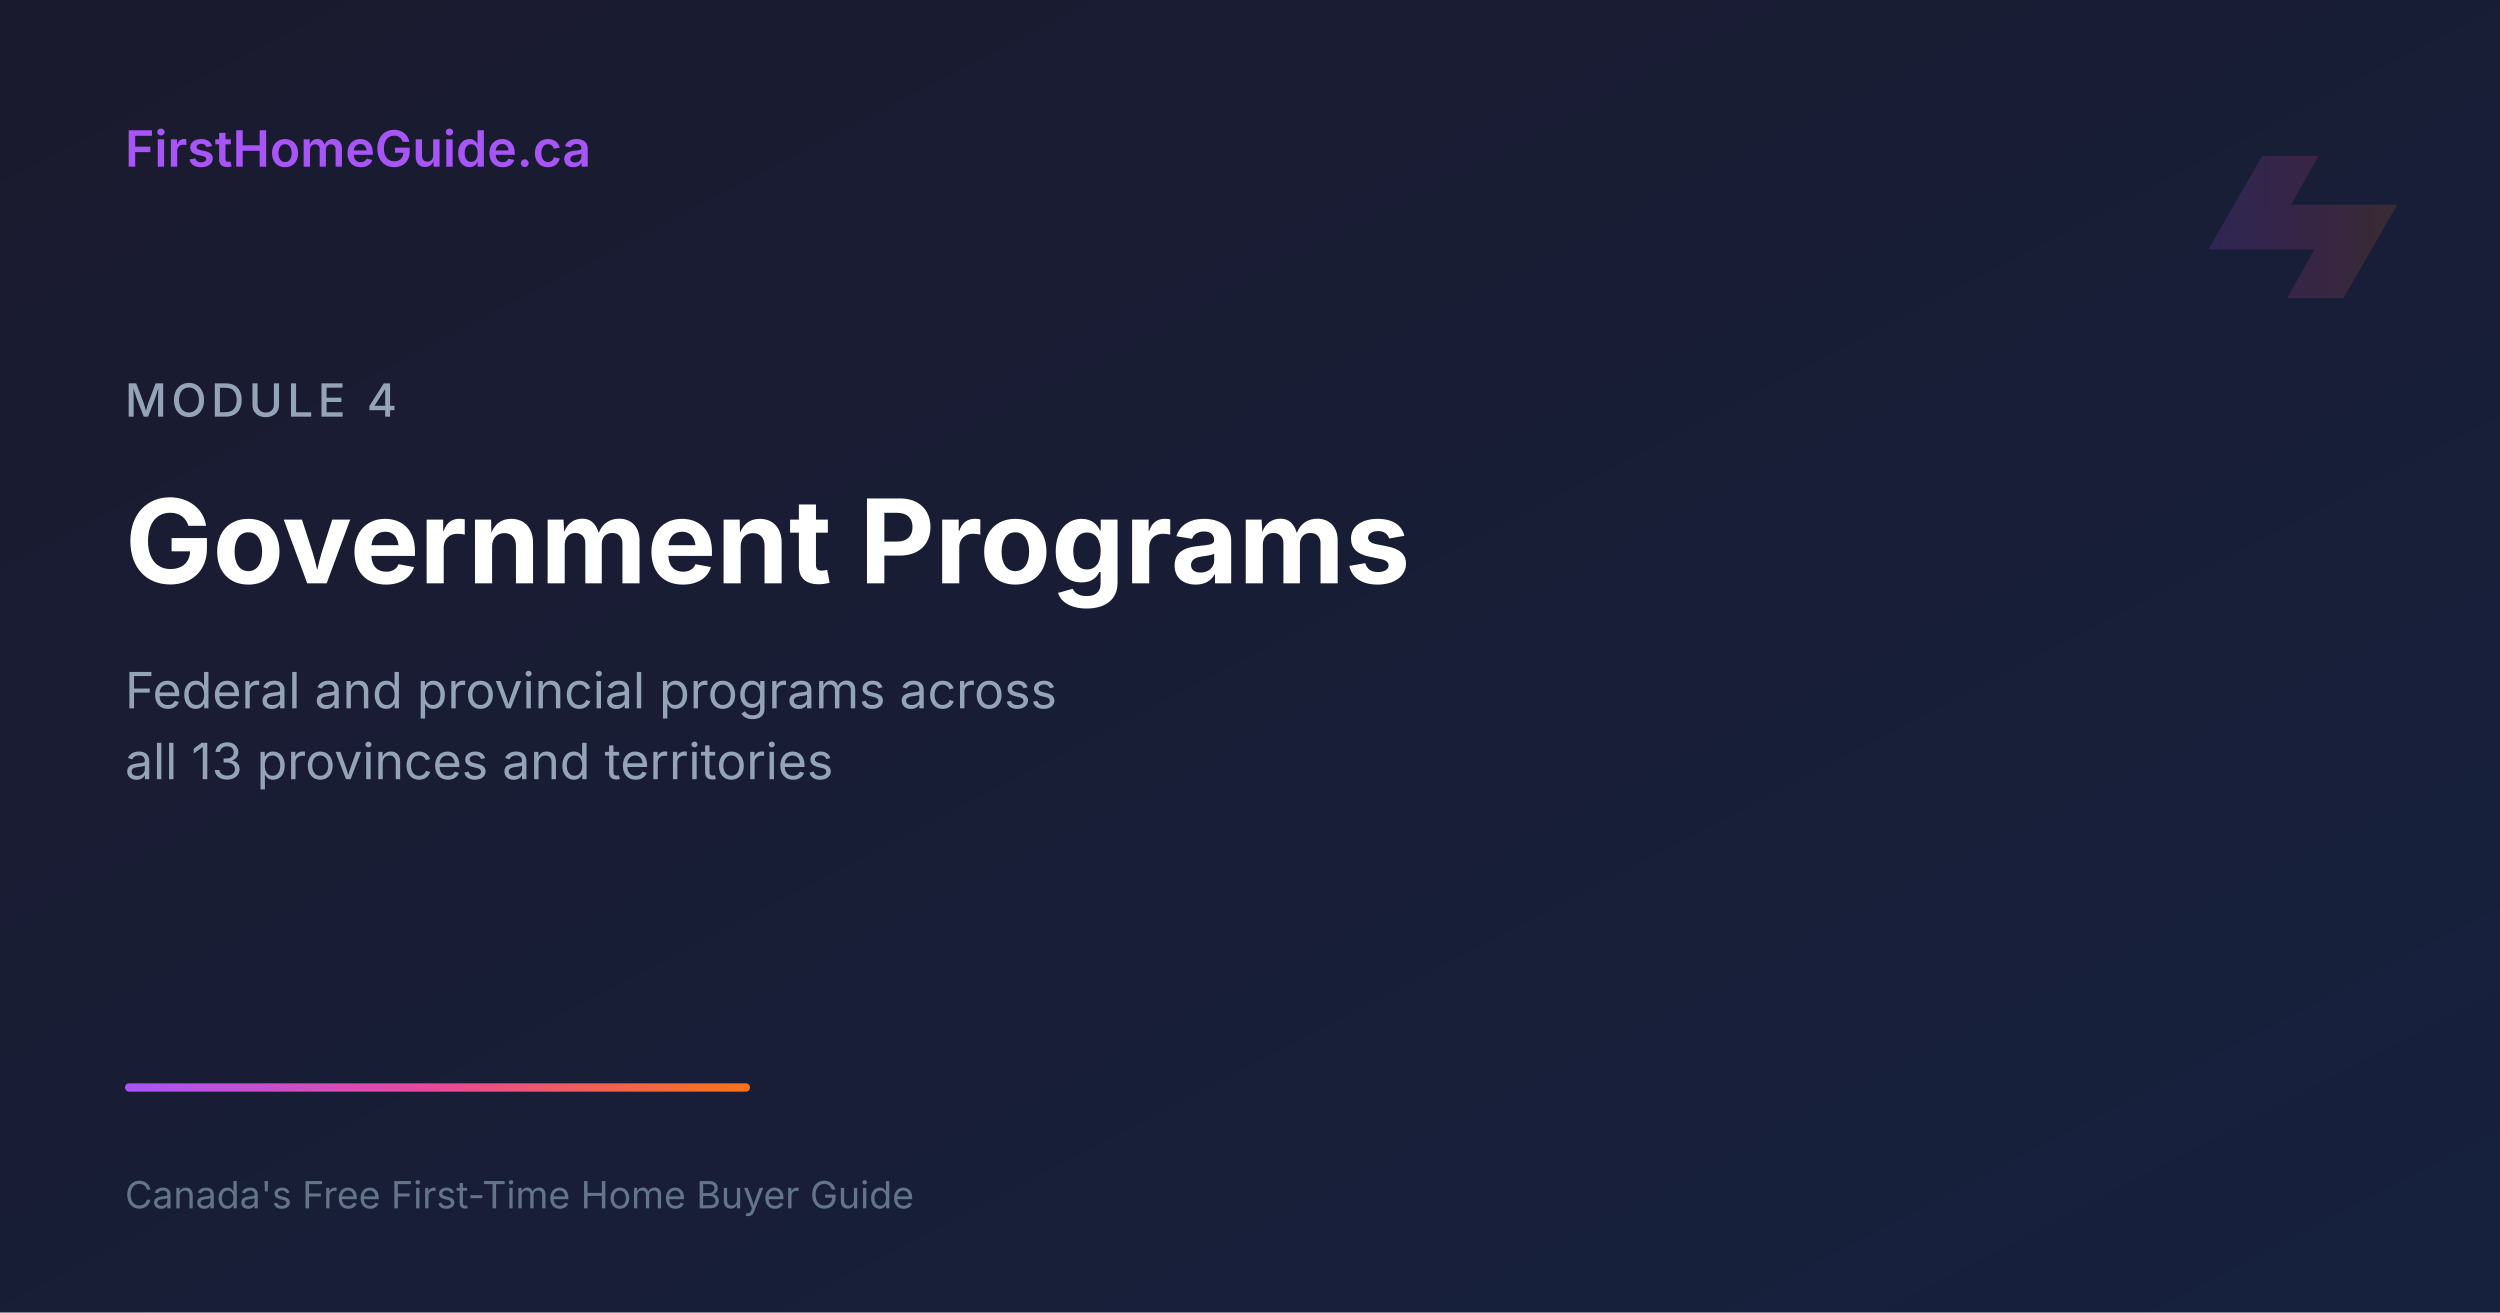
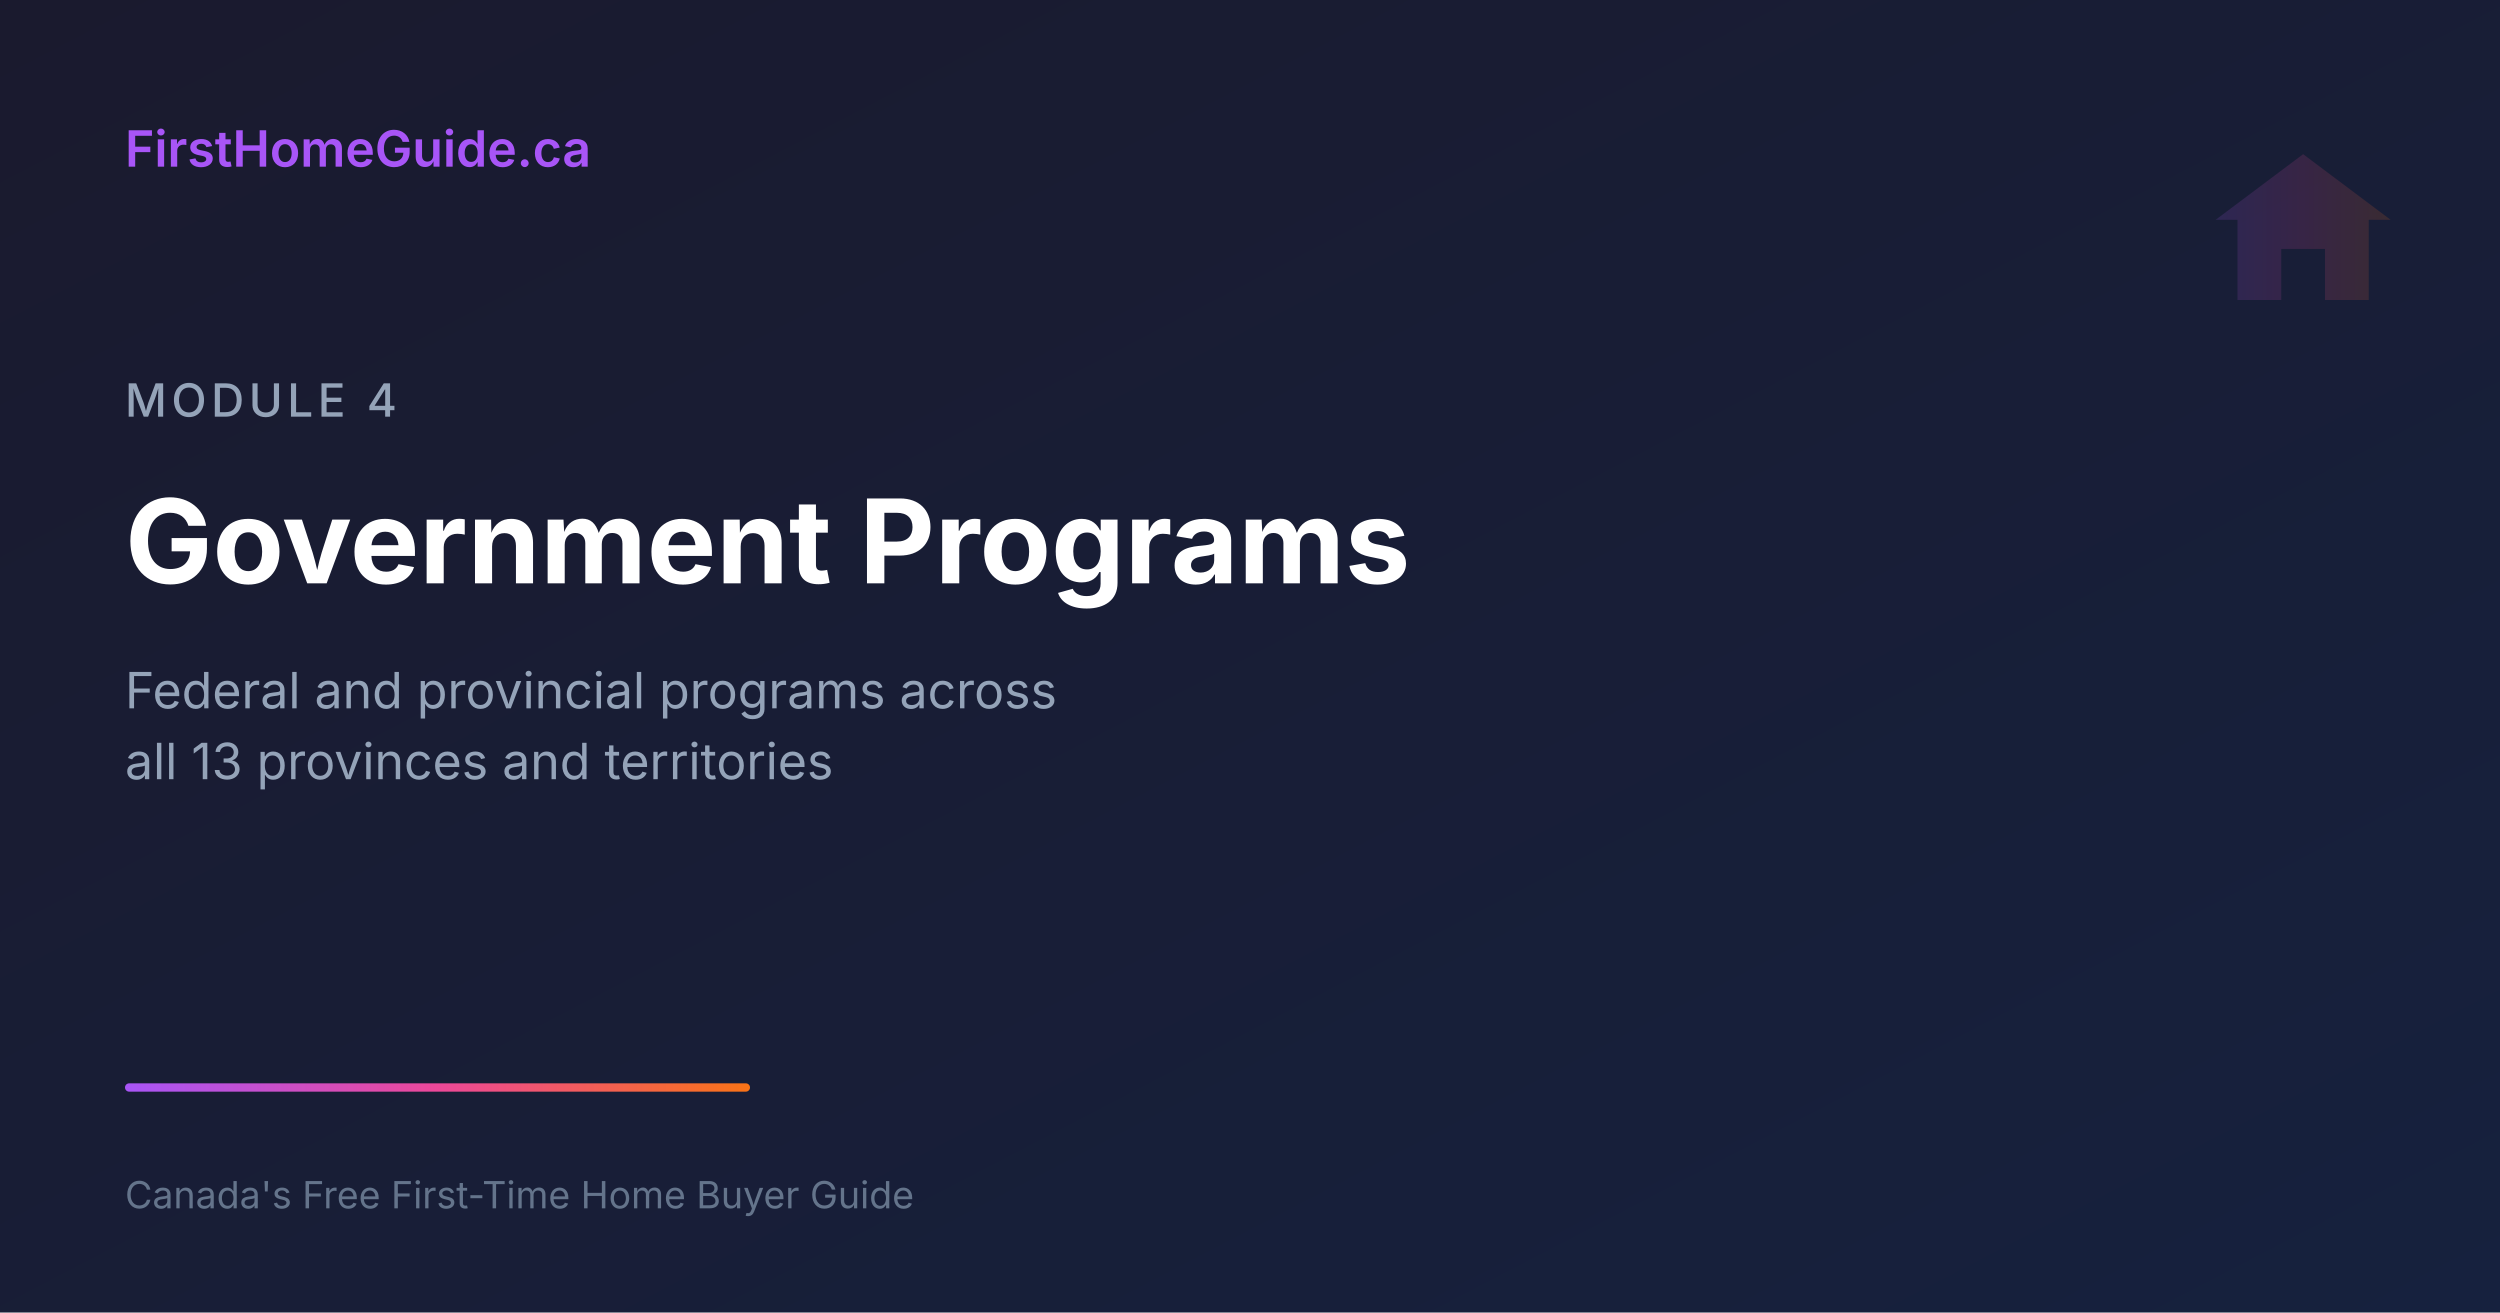
<svg xmlns="http://www.w3.org/2000/svg" width="1200" height="630" viewBox="0 0 1200 630">
  <defs>
    <linearGradient id="bg" x1="0%" y1="0%" x2="100%" y2="100%">
      <stop offset="0%" style="stop-color:#1a1a2e" />
      <stop offset="100%" style="stop-color:#16213e" />
    </linearGradient>
    <linearGradient id="accent" x1="0%" y1="0%" x2="100%" y2="0%">
      <stop offset="0%" style="stop-color:#a855f7" />
      <stop offset="50%" style="stop-color:#ec4899" />
      <stop offset="100%" style="stop-color:#f97316" />
    </linearGradient>
  </defs>
  <rect width="1200" height="630" fill="url(#bg)" />
  <rect x="60" y="520" width="300" height="4" rx="2" fill="url(#accent)" />
  <g transform="translate(1060, 60) scale(3.5)" opacity="0.15">
-     <path d="M15.112 4.246L11.346 10.931H25.909L18.527 23.754H10.797L14.563 17.069H0L7.382 4.246H15.112Z" fill="url(#accent)" />
+     <path d="M13 4 L1 13 H4 V24 H10 V17 H16 V24 H22 V13 H25 Z" fill="url(#accent)" />
  </g>
  <text x="60" y="80" fill="#a855f7" font-family="system-ui, -apple-system, sans-serif" font-size="24" font-weight="600">FirstHomeGuide.ca</text>
  <text x="60" y="200" fill="#94a3b8" font-family="system-ui, -apple-system, sans-serif" font-size="22" font-weight="500" letter-spacing="0.1em">MODULE 4</text>
  <text x="60" y="280" fill="#ffffff" font-family="system-ui, -apple-system, sans-serif" font-size="56" font-weight="700">Government Programs</text>
  <text x="60" y="340" fill="#94a3b8" font-family="system-ui, -apple-system, sans-serif" font-size="24" font-weight="400">Federal and provincial programs across</text>
  <text x="60" y="374" fill="#94a3b8" font-family="system-ui, -apple-system, sans-serif" font-size="24" font-weight="400">all 13 provinces and territories</text>
  <text x="60" y="580" fill="#64748b" font-family="system-ui, -apple-system, sans-serif" font-size="18">Canada's Free First-Time Home Buyer Guide</text>
</svg>
